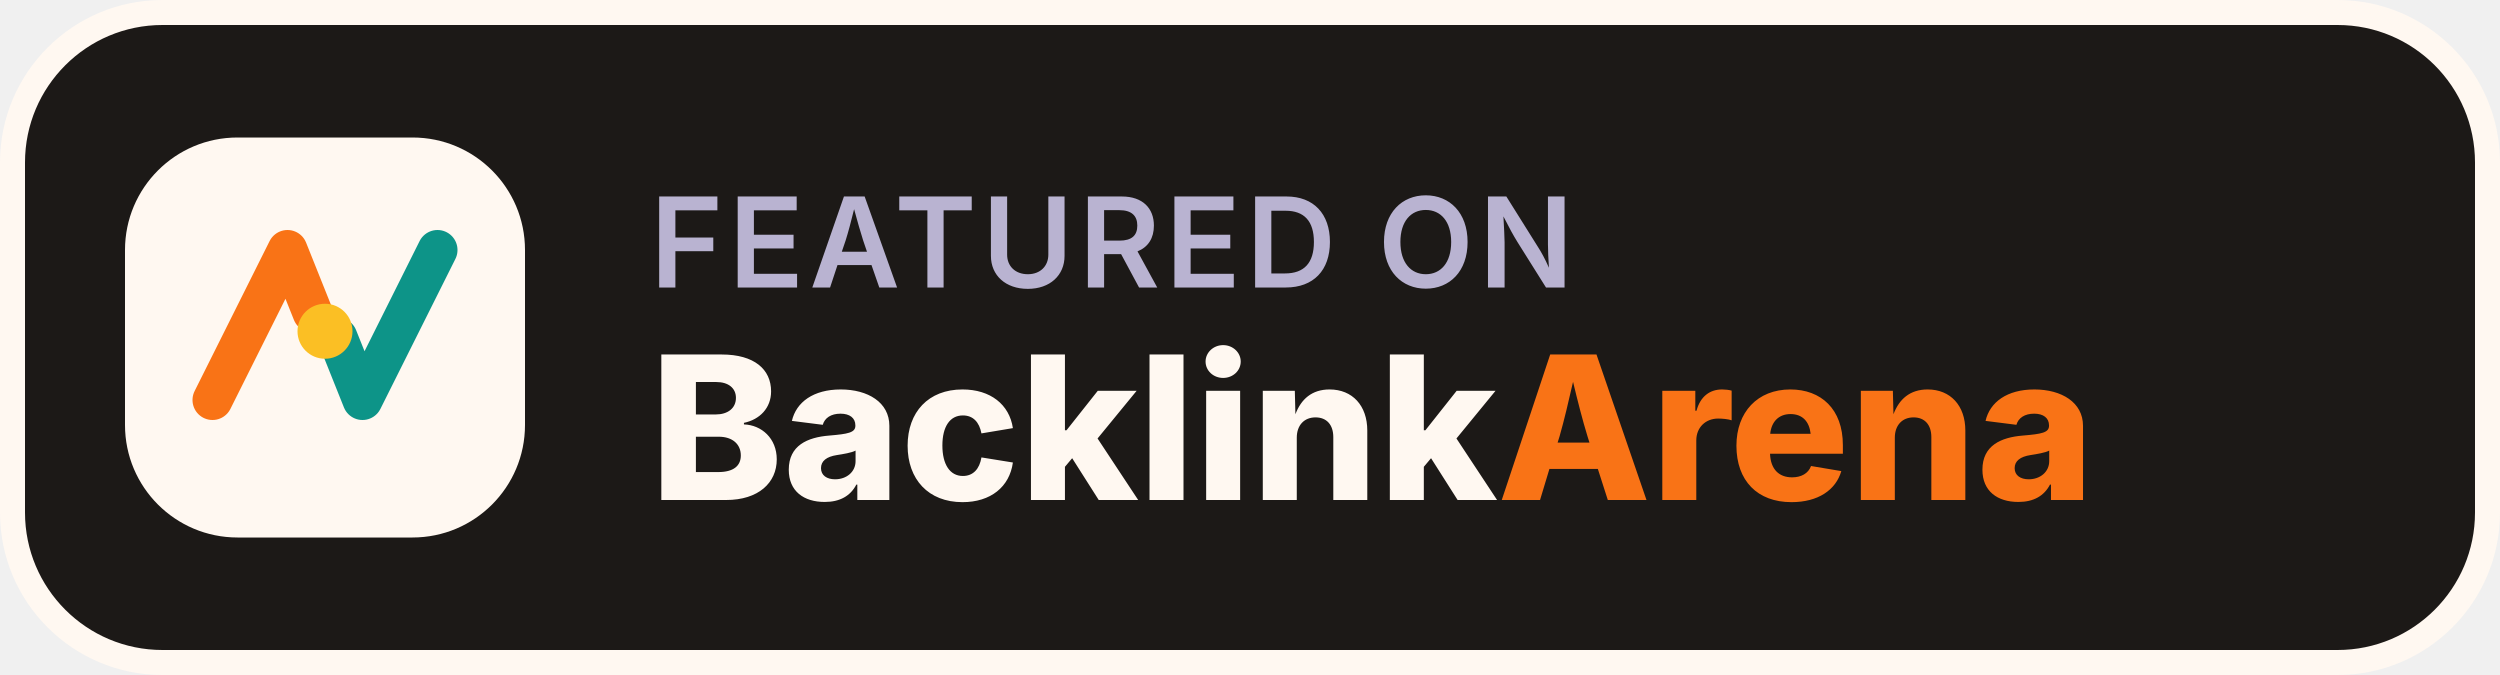
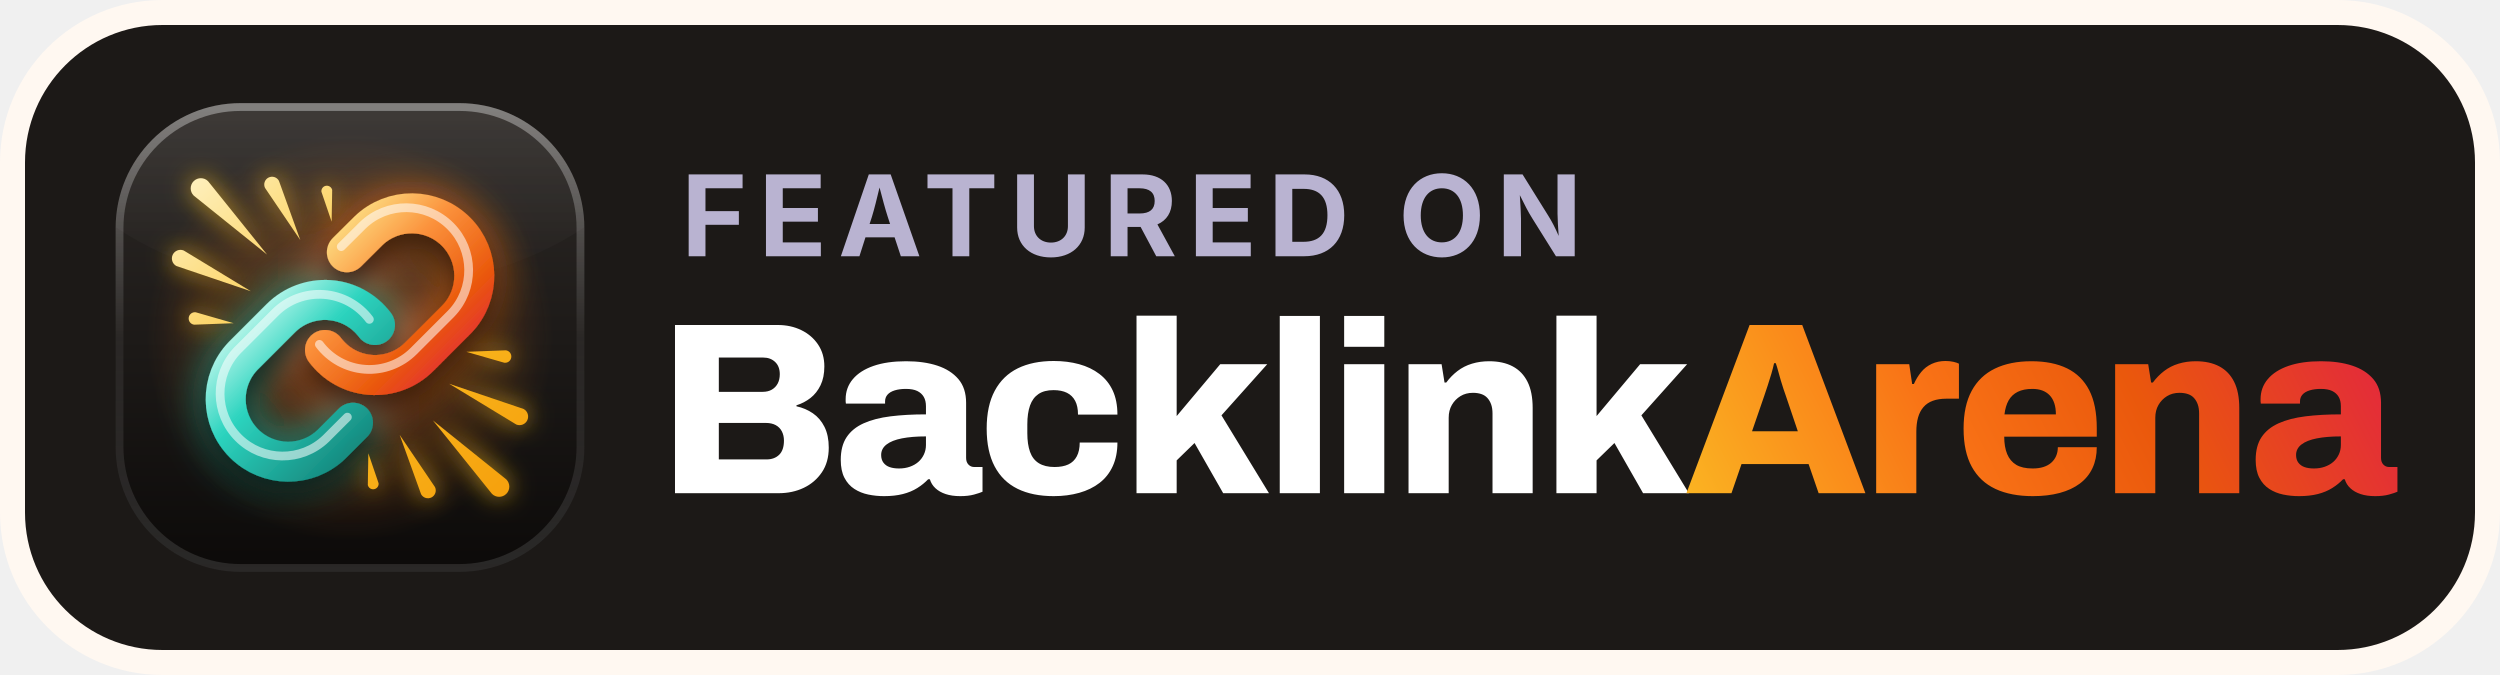
<svg xmlns="http://www.w3.org/2000/svg" width="200" height="54" viewBox="0 0 200 54" role="img" aria-label="Featured on Backlink Arena">
+   <defs>
+     <linearGradient id="bg" x1="0" y1="0" x2="0" y2="1">
+       <stop offset="0" stop-color="#2e2a27" />
+       <stop offset="1" stop-color="#0c0a09" />
+     </linearGradient>
+     <radialGradient id="glow" cx=".5" cy=".5" r=".5">
+       <stop offset="0" stop-color="#f97316" stop-opacity=".45" />
+       <stop offset="1" stop-color="#f97316" stop-opacity="0" />
+     </radialGradient>
+     <linearGradient id="gloss" x1="0" y1="0" x2="0" y2="1">
+       <stop offset="0" stop-color="#fff" stop-opacity=".16" />
+       <stop offset="1" stop-color="#fff" stop-opacity="0" />
+     </linearGradient>
+     <linearGradient id="rim" x1="0" y1="0" x2="0" y2="1">
+       <stop offset="0" stop-color="#fff" stop-opacity=".35" />
+       <stop offset=".5" stop-color="#fff" stop-opacity=".06" />
+       <stop offset="1" stop-color="#fff" stop-opacity=".12" />
+     </linearGradient>
+     <linearGradient id="or" gradientUnits="userSpaceOnUse" x1="10" y1="3" x2="22" y2="15">
+       <stop offset="0" stop-color="#fde68a" />
+       <stop offset=".35" stop-color="#fb923c" />
+       <stop offset=".7" stop-color="#ea580c" />
+       <stop offset="1" stop-color="#e11d48" />
+     </linearGradient>
+     <linearGradient id="te" gradientUnits="userSpaceOnUse" x1="3" y1="10" x2="15" y2="22">
+       <stop offset="0" stop-color="#ccfbf1" />
+       <stop offset=".35" stop-color="#2dd4bf" />
+       <stop offset="1" stop-color="#0f766e" />
+     </linearGradient>
+     <linearGradient id="gold" x1="0" y1="0" x2="1" y2="1">
+       <stop offset="0" stop-color="#fef3c7" />
+       <stop offset=".5" stop-color="#fbbf24" />
+       <stop offset="1" stop-color="#f59e0b" />
+     </linearGradient>
+     <filter id="blur" x="-50%" y="-50%" width="200%" height="200%">
+       <feGaussianBlur stdDeviation="1.6" />
+     </filter>
+     <filter id="sh" x="-30%" y="-30%" width="160%" height="160%">
+       <feDropShadow dx="0" dy="1.2" stdDeviation="1" flood-color="#000" flood-opacity=".6" />
+     </filter>
+     <clipPath id="sq">
+       <rect x="2" y="2" width="60" height="60" rx="16" />
+     </clipPath>
+     <linearGradient id="g" gradientUnits="userSpaceOnUse" x1="264.712" y1="64" x2="391.96" y2="0">
+       <stop offset="0" stop-color="#fbbf24" />
+       <stop offset=".38" stop-color="#f97316" />
+       <stop offset=".62" stop-color="#ea580c" />
+       <stop offset="1" stop-color="#e11d48" />
+     </linearGradient>
+   </defs>
  <rect x="1" y="1" width="198" height="52" rx="12" fill="#1c1917" stroke="#fff8f1" stroke-width="2" />
-   <g transform="translate(10 11)">
-     <rect width="32" height="32" rx="9" fill="#fff8f1" />
-     <path d="M7 21 L13 9 L15 14" stroke="#f97316" stroke-width="3.2" fill="none" stroke-linecap="round" stroke-linejoin="round" />
-     <path d="M25 9 L19 21 L17 16" stroke="#0d9488" stroke-width="3.2" fill="none" stroke-linecap="round" stroke-linejoin="round" />
-     <circle cx="16" cy="15.5" r="2.2" fill="#fbbf24" />
+   <g transform="translate(8 7) scale(0.625)">
+     <rect x="2" y="2" width="60" height="60" rx="16" fill="url(#bg)" />
+     <g clip-path="url(#sq)">
+       <circle cx="32" cy="32" r="26" fill="url(#glow)" />
+       <ellipse cx="32" cy="2" rx="40" ry="24" fill="url(#gloss)" />
+     </g>
+     <rect x="2.5" y="2.5" width="59" height="59" rx="15.5" fill="none" stroke="url(#rim)" stroke-width="1" />
+     <g transform="translate(12.8 12.8) scale(1.6)" fill="none" stroke-linecap="round" stroke-linejoin="round">
+       <g filter="url(#blur)" opacity=".7" stroke-width="3.6">
+         <path d="M10 13a5 5 0 0 0 7.54.54l3-3a5 5 0 0 0-7.07-7.07l-1.72 1.71" stroke="#f97316" />
+         <path d="M14 11a5 5 0 0 0-7.54-.54l-3 3a5 5 0 0 0 7.07 7.07l1.71-1.71" stroke="#14b8a6" />
+       </g>
+       <g filter="url(#sh)" stroke-width="3.2">
+         <path d="M10 13a5 5 0 0 0 7.54.54l3-3a5 5 0 0 0-7.07-7.07l-1.72 1.71" stroke="url(#or)" />
+         <path d="M14 11a5 5 0 0 0-7.54-.54l-3 3a5 5 0 0 0 7.07 7.07l1.71-1.71" stroke="url(#te)" />
+       </g>
+       <g stroke="#fff" stroke-opacity=".55" stroke-width=".7" transform="translate(-.45 -.45)">
+         <path d="M10 13a5 5 0 0 0 7.54.54l3-3a5 5 0 0 0-7.07-7.07l-1.72 1.71" />
+         <path d="M14 11a5 5 0 0 0-7.54-.54l-3 3a5 5 0 0 0 7.07 7.07l1.71-1.71" />
+       </g>
+     </g>
+     <path d="M17.11 30.17 L12.25 28.77 A0.80 0.80 0 0 0 12.05 30.36 ZM19.31 26.08 L10.71 20.86 A1.10 1.10 0 0 0 9.78 22.85 ZM21.39 21.39 L13.83 11.99 A1.30 1.30 0 0 0 11.99 13.83 ZM25.64 19.53 L22.90 11.94 A1.00 1.00 0 0 0 21.12 12.85 ZM29.65 17.18 L29.72 13.12 A0.70 0.70 0 0 0 28.34 13.34 ZM46.89 33.83 L51.75 35.23 A0.80 0.80 0 0 0 51.95 33.64 ZM44.69 37.92 L53.29 43.14 A1.10 1.10 0 0 0 54.22 41.15 ZM42.61 42.61 L50.17 52.01 A1.30 1.30 0 0 0 52.01 50.17 ZM38.36 44.47 L41.10 52.06 A1.00 1.00 0 0 0 42.88 51.15 ZM34.35 46.82 L34.28 50.88 A0.70 0.70 0 0 0 35.66 50.66 Z" fill="#fbbf24" filter="url(#blur)" opacity=".75" />
+     <path d="M17.11 30.17 L12.25 28.77 A0.80 0.80 0 0 0 12.05 30.36 ZM19.31 26.08 L10.71 20.86 A1.10 1.10 0 0 0 9.78 22.85 ZM21.39 21.39 L13.83 11.99 A1.30 1.30 0 0 0 11.99 13.83 ZM25.64 19.53 L22.90 11.94 A1.00 1.00 0 0 0 21.12 12.85 ZM29.65 17.18 L29.72 13.12 A0.70 0.70 0 0 0 28.34 13.34 ZM46.89 33.83 L51.75 35.23 A0.80 0.80 0 0 0 51.95 33.64 ZM44.69 37.92 L53.29 43.14 A1.10 1.10 0 0 0 54.22 41.15 ZM42.61 42.61 L50.17 52.01 A1.30 1.30 0 0 0 52.01 50.17 ZM38.36 44.47 L41.10 52.06 A1.00 1.00 0 0 0 42.88 51.15 ZM34.35 46.82 L34.28 50.88 A0.70 0.70 0 0 0 35.66 50.66 Z" fill="url(#gold)" />
  </g>
-   <text x="52" y="23" font-family="Inter, Helvetica, Arial, sans-serif" font-size="10" font-weight="600" fill="#b9b3d1" letter-spacing=".4">FEATURED ON</text>
-   <text x="52" y="40" font-family="Inter, Helvetica, Arial, sans-serif" font-size="16" font-weight="800" fill="#fff8f1">Backlink<tspan fill="#f97316">Arena</tspan>
-   </text>
+   <text x="54.5" y="20.5" font-family="Inter, Helvetica, Arial, sans-serif" font-size="9" font-weight="700" fill="#b9b3d1" letter-spacing=".9">FEATURED ON</text>
+   <g transform="translate(16.918 18.979) scale(0.44516)">
+     <path d="M83.3 46.0V15.772H101.78Q104.112 15.772 106.004 16.696Q107.896 17.62 109.018 19.292Q110.14 20.964 110.14 23.208Q110.14 25.188 109.458 26.596Q108.776 28.004 107.654 28.884Q106.532 29.764 105.124 30.204V30.38Q106.752 30.732 108.072 31.634Q109.392 32.536 110.162 34.076Q110.932 35.616 110.932 37.816Q110.932 40.412 109.7 42.238Q108.468 44.064 106.444 45.032Q104.42 46.0 101.912 46.0ZM91.176 39.928H99.756Q101.164 39.928 102.022 39.092Q102.88 38.256 102.88 36.54Q102.88 35.616 102.506 34.89Q102.132 34.164 101.406 33.768Q100.68 33.372 99.624 33.372H91.176ZM91.176 27.784H99.052Q100.02 27.784 100.702 27.388Q101.384 26.992 101.758 26.288Q102.132 25.584 102.132 24.616Q102.132 23.208 101.296 22.416Q100.46 21.624 99.184 21.624H91.176ZM120.876 46.528Q119.424 46.528 118.038 46.242Q116.652 45.956 115.53 45.23Q114.408 44.504 113.748 43.228Q113.088 41.952 113.088 40.016Q113.088 37.508 114.144 35.924Q115.2 34.34 117.202 33.438Q119.204 32.536 122.042 32.184Q124.88 31.832 128.4 31.832V30.38Q128.4 29.368 128.004 28.686Q127.608 28.004 126.838 27.63Q126.068 27.256 124.792 27.256Q123.648 27.256 122.79 27.52Q121.932 27.784 121.492 28.29Q121.052 28.796 121.052 29.5V29.896H114.012Q113.968 29.676 113.968 29.5V29.104Q113.968 27.036 115.266 25.496Q116.564 23.956 118.984 23.12Q121.404 22.284 124.836 22.284Q128.048 22.284 130.446 23.076Q132.844 23.868 134.23 25.496Q135.616 27.124 135.616 29.764V39.664Q135.616 40.412 136.034 40.852Q136.452 41.292 137.068 41.292H138.564V45.736Q138.08 45.956 137.046 46.242Q136.012 46.528 134.56 46.528Q133.064 46.528 131.942 46.154Q130.82 45.78 130.094 45.098Q129.368 44.416 129.104 43.492H128.796Q127.96 44.372 126.838 45.076Q125.716 45.78 124.242 46.154Q122.768 46.528 120.876 46.528ZM123.56 41.556Q124.616 41.556 125.496 41.248Q126.376 40.94 127.014 40.39Q127.652 39.84 128.026 39.048Q128.4 38.256 128.4 37.332V35.792Q125.892 35.792 124.088 36.144Q122.284 36.496 121.316 37.244Q120.348 37.992 120.348 39.136Q120.348 39.972 120.766 40.522Q121.184 41.072 121.888 41.314Q122.592 41.556 123.56 41.556ZM151.368 46.528Q147.54 46.528 144.856 45.208Q142.172 43.888 140.742 41.182Q139.312 38.476 139.312 34.384Q139.312 30.292 140.764 27.586Q142.216 24.88 144.9 23.56Q147.584 22.24 151.368 22.24Q153.832 22.24 155.922 22.812Q158.012 23.384 159.574 24.572Q161.136 25.76 161.972 27.564Q162.808 29.368 162.808 31.876H155.724Q155.724 30.38 155.218 29.412Q154.712 28.444 153.744 27.96Q152.776 27.476 151.324 27.476Q149.652 27.476 148.618 28.18Q147.584 28.884 147.1 30.248Q146.616 31.612 146.616 33.636V35.22Q146.616 37.2 147.1 38.564Q147.584 39.928 148.684 40.61Q149.784 41.292 151.5 41.292Q152.996 41.292 153.986 40.83Q154.976 40.368 155.504 39.378Q156.032 38.388 156.032 36.892H162.808Q162.808 39.312 161.972 41.138Q161.136 42.964 159.596 44.152Q158.056 45.34 155.944 45.934Q153.832 46.528 151.368 46.528ZM166.24 46.0V14.1H173.456V32.14L181.288 22.812H189.736L181.508 32.008L190.044 46.0H181.816L176.668 36.98L173.456 40.104V46.0ZM191.98 46.0V14.144H199.196V46.0ZM203.552 19.688V14.144H210.768V19.688ZM203.552 46.0V22.812H210.768V46.0ZM215.124 46.0V22.812H221.064L221.592 26.112H221.9Q222.78 24.924 223.924 24.044Q225.068 23.164 226.52 22.724Q227.972 22.284 229.6 22.284Q232.108 22.284 233.846 23.208Q235.584 24.132 236.508 25.98Q237.432 27.828 237.432 30.688V46.0H230.216V31.7Q230.216 30.732 229.974 30.05Q229.732 29.368 229.292 28.884Q228.852 28.4 228.192 28.18Q227.532 27.96 226.696 27.96Q225.42 27.96 224.452 28.554Q223.484 29.148 222.912 30.138Q222.34 31.128 222.34 32.448V46.0ZM241.7 46.0V14.1H248.916V32.14L256.748 22.812H265.196L256.968 32.008L265.504 46.0H257.276L252.128 36.98L248.916 40.104V46.0Z" fill="#ffffff" />
+     <path d="M265.064 46.0 276.416 15.772H285.876L297.228 46.0H288.824L287.02 40.764H274.964L273.16 46.0ZM276.856 34.868H285.084L282.928 28.488Q282.752 28.004 282.51 27.278Q282.268 26.552 282.026 25.738Q281.784 24.924 281.564 24.088Q281.344 23.252 281.124 22.636H280.816Q280.64 23.472 280.332 24.528L279.672 26.64Q279.32 27.696 279.056 28.488ZM299.164 46.0V22.812H305.104L305.632 26.376H305.94Q306.468 25.188 307.238 24.242Q308.008 23.296 309.13 22.768Q310.252 22.24 311.616 22.24Q312.408 22.24 313.068 22.394Q313.728 22.548 314.036 22.724V29.016H311.748Q310.384 29.016 309.35 29.39Q308.316 29.764 307.656 30.534Q306.996 31.304 306.688 32.404Q306.38 33.504 306.38 34.956V46.0ZM327.324 46.528Q323.364 46.528 320.592 45.23Q317.82 43.932 316.346 41.248Q314.872 38.564 314.872 34.384Q314.872 30.292 316.324 27.608Q317.776 24.924 320.504 23.604Q323.232 22.284 327.06 22.284Q330.844 22.284 333.462 23.56Q336.08 24.836 337.444 27.476Q338.808 30.116 338.808 34.296V35.836H322.176Q322.176 37.684 322.704 38.96Q323.232 40.236 324.332 40.896Q325.432 41.556 327.28 41.556Q328.38 41.556 329.216 41.292Q330.052 41.028 330.624 40.522Q331.196 40.016 331.504 39.312Q331.812 38.608 331.812 37.728H338.808Q338.808 39.84 338.038 41.49Q337.268 43.14 335.772 44.262Q334.276 45.384 332.142 45.956Q330.008 46.528 327.324 46.528ZM322.22 31.832H331.46Q331.46 30.688 331.174 29.83Q330.888 28.972 330.338 28.4Q329.788 27.828 329.018 27.542Q328.248 27.256 327.236 27.256Q325.652 27.256 324.596 27.784Q323.54 28.312 322.968 29.324Q322.396 30.336 322.22 31.832ZM342.108 46.0V22.812H348.048L348.576 26.112H348.884Q349.764 24.924 350.908 24.044Q352.052 23.164 353.504 22.724Q354.956 22.284 356.584 22.284Q359.092 22.284 360.83 23.208Q362.568 24.132 363.492 25.98Q364.416 27.828 364.416 30.688V46.0H357.2V31.7Q357.2 30.732 356.958 30.05Q356.716 29.368 356.276 28.884Q355.836 28.4 355.176 28.18Q354.516 27.96 353.68 27.96Q352.404 27.96 351.436 28.554Q350.468 29.148 349.896 30.138Q349.324 31.128 349.324 32.448V46.0ZM375.152 46.528Q373.7 46.528 372.314 46.242Q370.928 45.956 369.806 45.23Q368.684 44.504 368.024 43.228Q367.364 41.952 367.364 40.016Q367.364 37.508 368.42 35.924Q369.476 34.34 371.478 33.438Q373.48 32.536 376.318 32.184Q379.156 31.832 382.676 31.832V30.38Q382.676 29.368 382.28 28.686Q381.884 28.004 381.114 27.63Q380.344 27.256 379.068 27.256Q377.924 27.256 377.066 27.52Q376.208 27.784 375.768 28.29Q375.328 28.796 375.328 29.5V29.896H368.288Q368.244 29.676 368.244 29.5V29.104Q368.244 27.036 369.542 25.496Q370.84 23.956 373.26 23.12Q375.68 22.284 379.112 22.284Q382.324 22.284 384.722 23.076Q387.12 23.868 388.506 25.496Q389.892 27.124 389.892 29.764V39.664Q389.892 40.412 390.31 40.852Q390.728 41.292 391.344 41.292H392.84V45.736Q392.356 45.956 391.322 46.242Q390.288 46.528 388.836 46.528Q387.34 46.528 386.218 46.154Q385.096 45.78 384.37 45.098Q383.644 44.416 383.38 43.492H383.072Q382.236 44.372 381.114 45.076Q379.992 45.78 378.518 46.154Q377.044 46.528 375.152 46.528ZM377.836 41.556Q378.892 41.556 379.772 41.248Q380.652 40.94 381.29 40.39Q381.928 39.84 382.302 39.048Q382.676 38.256 382.676 37.332V35.792Q380.168 35.792 378.364 36.144Q376.56 36.496 375.592 37.244Q374.624 37.992 374.624 39.136Q374.624 39.972 375.042 40.522Q375.46 41.072 376.164 41.314Q376.868 41.556 377.836 41.556Z" fill="url(#g)" />
+   </g>
</svg>
